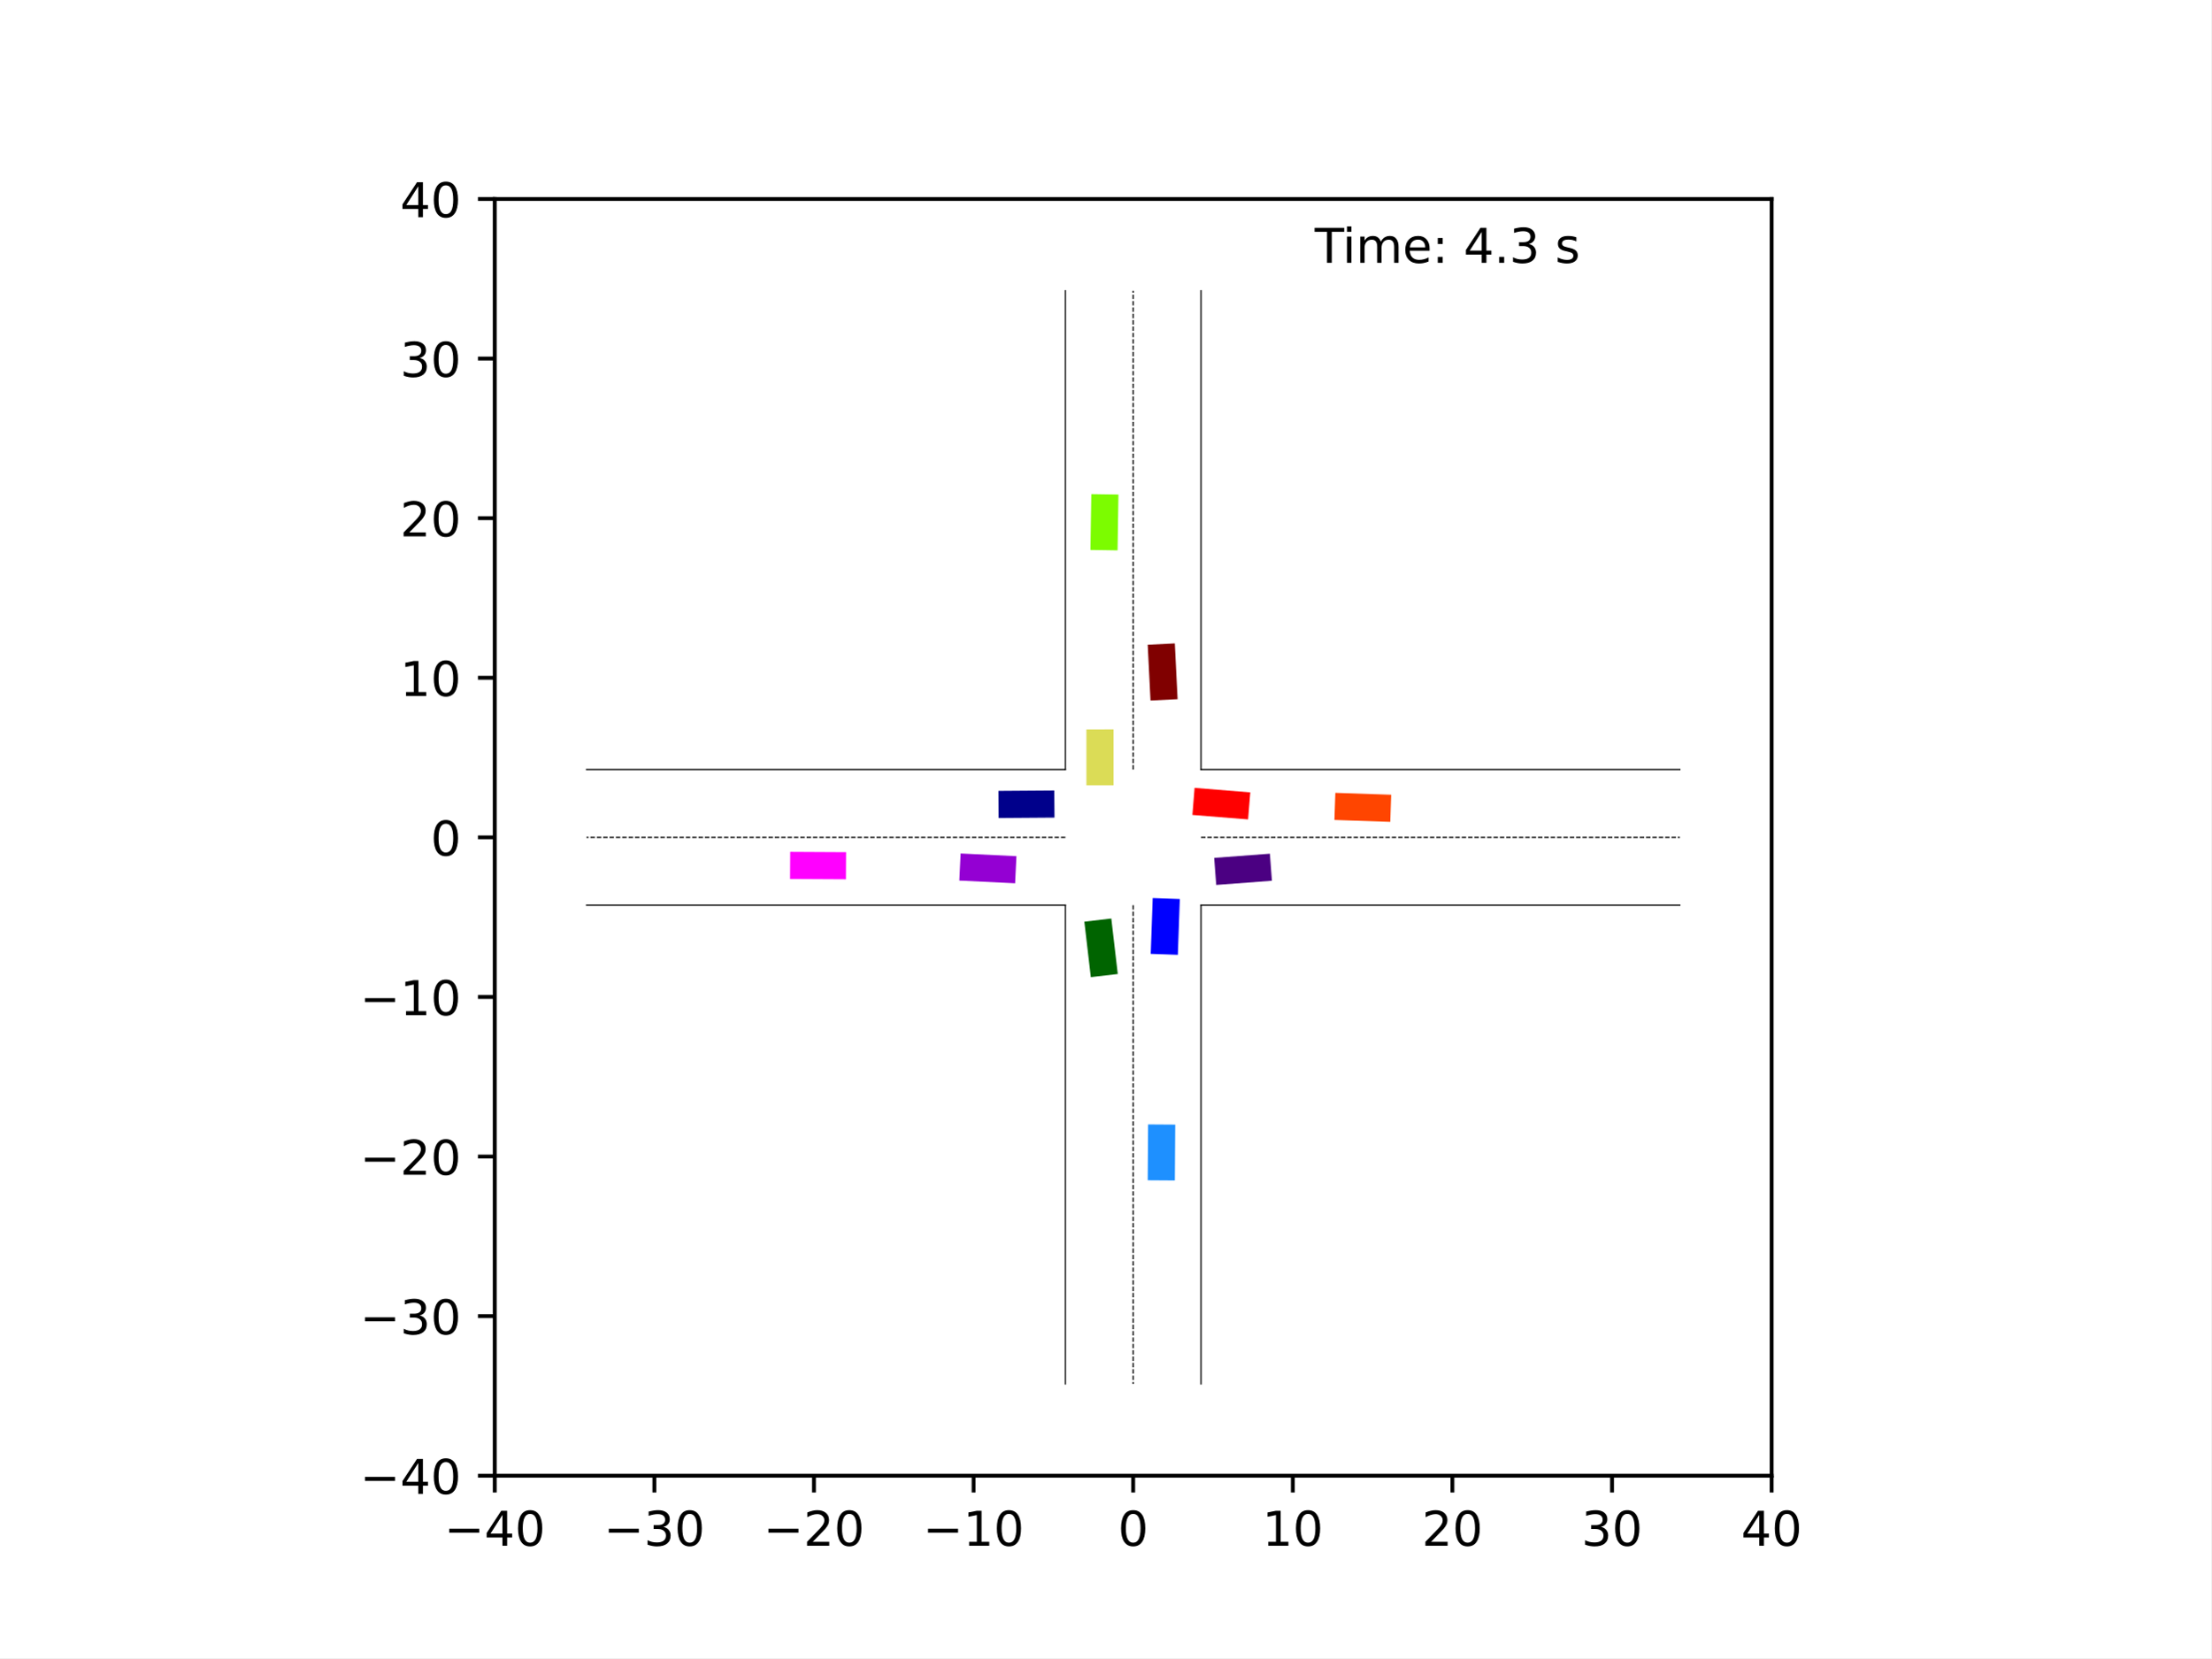
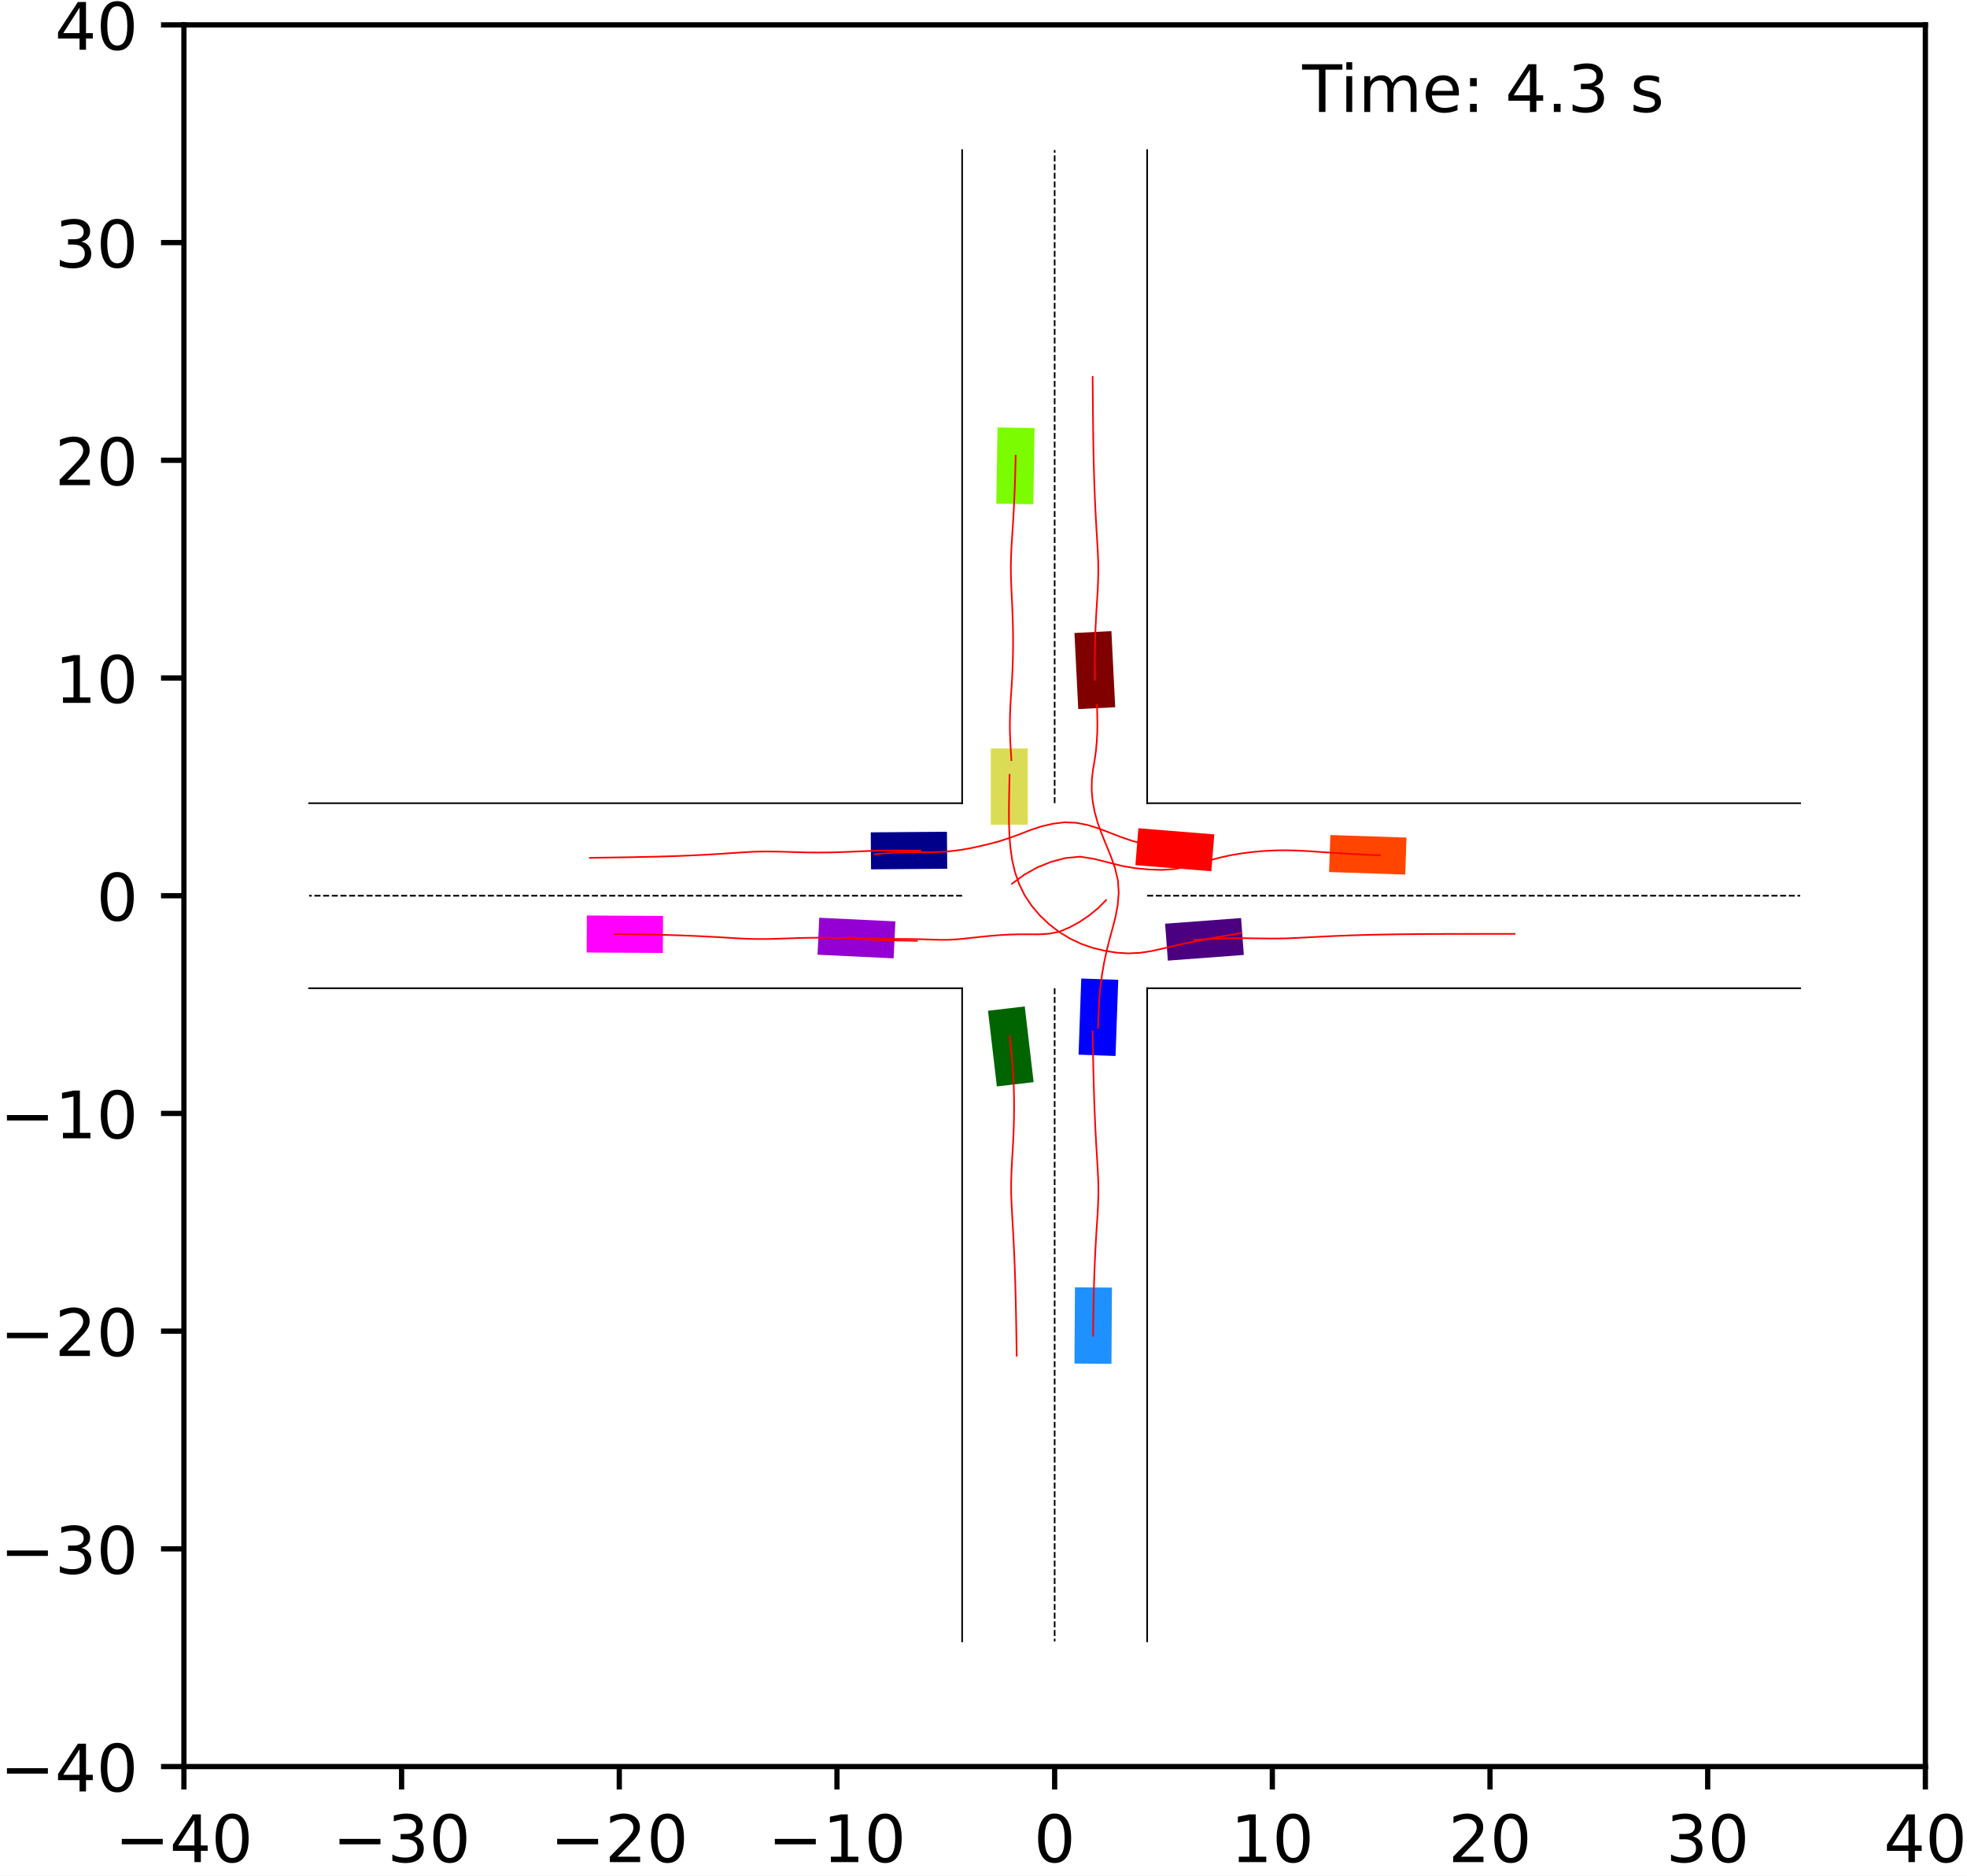
- <svg xmlns="http://www.w3.org/2000/svg" xmlns:xlink="http://www.w3.org/1999/xlink" width="460.8pt" height="345.6pt" viewBox="0 0 460.8 345.6" version="1.1">
+ <svg xmlns="http://www.w3.org/2000/svg" xmlns:xlink="http://www.w3.org/1999/xlink" width="300.579pt" height="286.589pt" viewBox="0 0 300.579 286.589" version="1.1">
  <defs>
    <style type="text/css">*{stroke-linejoin: round; stroke-linecap: butt}</style>
  </defs>
  <g id="figure_1">
    <g id="patch_1">
-       <path d="M 0 345.6  L 460.8 345.6  L 460.8 0  L 0 0  z " style="fill: #ffffff" />
+       <path d="M 0 286.589  L 300.579 286.589  L 300.579 0  L 0 0  z " style="fill: #ffffff" />
    </g>
    <g id="axes_1">
      <g id="patch_2">
-         <path d="M 103.104 307.584  L 369.216 307.584  L 369.216 41.472  L 103.104 41.472  z " style="fill: #ffffff" />
+         <path d="M 28.105 269.911  L 294.217 269.911  L 294.217 3.799  L 28.105 3.799  z " style="fill: #ffffff" />
      </g>
      <g id="patch_3">
-         <path d="M 219.718 164.759  L 208.076 164.846  L 208.119 170.501  L 219.761 170.414  z " clip-path="url(#p2f46a9be06)" style="fill: #00008b" />
+         <path d="M 144.703 127.082  L 133.061 127.173  L 133.105 132.827  L 144.747 132.736  z " clip-path="url(#p0baf803052)" style="fill: #00008b" />
      </g>
      <g id="patch_4">
-         <path d="M 245.416 145.73  L 244.834 134.102  L 239.186 134.385  L 239.768 146.013  z " clip-path="url(#p2f46a9be06)" style="fill: #800000" />
+         <path d="M 170.417 108.057  L 169.834 96.43  L 164.186 96.713  L 164.769 108.34  z " clip-path="url(#p0baf803052)" style="fill: #800000" />
      </g>
      <g id="patch_5">
-         <path d="M 225.98 192.104  L 227.329 203.668  L 232.946 203.012  L 231.597 191.448  z " clip-path="url(#p2f46a9be06)" style="fill: #006400" />
+         <path d="M 150.977 154.432  L 152.332 165.995  L 157.948 165.337  L 156.594 153.774  z " clip-path="url(#p0baf803052)" style="fill: #006400" />
      </g>
      <g id="patch_6">
-         <path d="M 253.463 184.447  L 265.072 183.576  L 264.649 177.937  L 253.04 178.808  z " clip-path="url(#p2f46a9be06)" style="fill: #4b0082" />
+         <path d="M 178.461 146.772  L 190.071 145.905  L 189.65 140.265  L 178.04 141.133  z " clip-path="url(#p0baf803052)" style="fill: #4b0082" />
      </g>
      <g id="patch_7">
-         <path d="M 245.466 199.014  L 245.878 187.379  L 240.227 187.179  L 239.815 198.814  z " clip-path="url(#p2f46a9be06)" style="fill: #0000ff" />
+         <path d="M 170.467 161.342  L 170.879 149.706  L 165.228 149.506  L 164.815 161.141  z " clip-path="url(#p0baf803052)" style="fill: #0000ff" />
      </g>
      <g id="patch_8">
-         <path d="M 260.561 165.156  L 248.956 164.22  L 248.502 169.857  L 260.106 170.792  z " clip-path="url(#p2f46a9be06)" style="fill: #ff0000" />
+         <path d="M 185.561 127.483  L 173.956 126.547  L 173.502 132.184  L 185.106 133.119  z " clip-path="url(#p0baf803052)" style="fill: #ff0000" />
      </g>
      <g id="patch_9">
-         <path d="M 226.409 152.034  L 226.411 163.676  L 232.066 163.675  L 232.063 152.033  z " clip-path="url(#p2f46a9be06)" style="fill: #dbdc56" />
+         <path d="M 151.406 114.358  L 151.407 126  L 157.062 126  L 157.061 114.357  z " clip-path="url(#p0baf803052)" style="fill: #dbdc56" />
      </g>
      <g id="patch_10">
-         <path d="M 199.925 183.542  L 211.554 184.099  L 211.825 178.451  L 200.196 177.893  z " clip-path="url(#p2f46a9be06)" style="fill: #9400d3" />
+         <path d="M 124.926 145.871  L 136.555 146.426  L 136.825 140.777  L 125.196 140.222  z " clip-path="url(#p0baf803052)" style="fill: #9400d3" />
      </g>
      <g id="patch_11">
-         <path d="M 244.842 246.046  L 244.92 234.404  L 239.265 234.366  L 239.187 246.008  z " clip-path="url(#p2f46a9be06)" style="fill: #1e90ff" />
+         <path d="M 169.842 208.373  L 169.92 196.731  L 164.266 196.693  L 164.188 208.335  z " clip-path="url(#p0baf803052)" style="fill: #1e90ff" />
      </g>
      <g id="patch_12">
-         <path d="M 289.923 165.647  L 278.288 165.253  L 278.097 170.905  L 289.732 171.299  z " clip-path="url(#p2f46a9be06)" style="fill: #ff4500" />
+         <path d="M 214.924 127.974  L 203.288 127.581  L 203.097 133.232  L 214.733 133.626  z " clip-path="url(#p0baf803052)" style="fill: #ff4500" />
      </g>
      <g id="patch_13">
-         <path d="M 227.433 102.984  L 227.248 114.625  L 232.902 114.715  L 233.087 103.074  z " clip-path="url(#p2f46a9be06)" style="fill: #7cfc00" />
+         <path d="M 152.433 65.311  L 152.247 76.952  L 157.901 77.043  L 158.088 65.402  z " clip-path="url(#p0baf803052)" style="fill: #7cfc00" />
      </g>
      <g id="patch_14">
-         <path d="M 164.649 183.207  L 176.292 183.272  L 176.323 177.617  L 164.681 177.552  z " clip-path="url(#p2f46a9be06)" style="fill: #ff00ff" />
+         <path d="M 89.65 145.534  L 101.292 145.599  L 101.324 139.945  L 89.682 139.879  z " clip-path="url(#p0baf803052)" style="fill: #ff00ff" />
      </g>
      <g id="matplotlib.axis_1">
        <g id="xtick_1">
          <g id="line2d_1">
            <defs>
-               <path id="m5a38e7b22b" d="M 0 0  L 0 3.5  " style="stroke: #000000; stroke-width: 0.8" />
+               <path id="m1257ad111f" d="M 0 0  L 0 3.5  " style="stroke: #000000; stroke-width: 0.8" />
            </defs>
            <g>
-               <use xlink:href="#m5a38e7b22b" x="103.104" y="307.584" style="stroke: #000000; stroke-width: 0.8" />
+               <use xlink:href="#m1257ad111f" x="28.105" y="269.911" style="stroke: #000000; stroke-width: 0.8" />
            </g>
          </g>
          <g id="text_1">
-             <g transform="translate(92.55166 322.1824) scale(0.1 -0.1)">
+             <g transform="translate(17.55234 284.5097) scale(0.1 -0.1)">
              <defs>
                <path id="DejaVuSans-2212" d="M 678 2272  L 4684 2272  L 4684 1741  L 678 1741  L 678 2272  z " transform="scale(0.015625)" />
                <path id="DejaVuSans-34" d="M 2419 4116  L 825 1625  L 2419 1625  L 2419 4116  z M 2253 4666  L 3047 4666  L 3047 1625  L 3713 1625  L 3713 1100  L 3047 1100  L 3047 0  L 2419 0  L 2419 1100  L 313 1100  L 313 1709  L 2253 4666  z " transform="scale(0.015625)" />
                <path id="DejaVuSans-30" d="M 2034 4250  Q 1547 4250 1301 3770  Q 1056 3291 1056 2328  Q 1056 1369 1301 889  Q 1547 409 2034 409  Q 2525 409 2770 889  Q 3016 1369 3016 2328  Q 3016 3291 2770 3770  Q 2525 4250 2034 4250  z M 2034 4750  Q 2819 4750 3233 4129  Q 3647 3509 3647 2328  Q 3647 1150 3233 529  Q 2819 -91 2034 -91  Q 1250 -91 836 529  Q 422 1150 422 2328  Q 422 3509 836 4129  Q 1250 4750 2034 4750  z " transform="scale(0.015625)" />
              </defs>
              <use xlink:href="#DejaVuSans-2212" />
              <use xlink:href="#DejaVuSans-34" x="83.789" />
              <use xlink:href="#DejaVuSans-30" x="147.412" />
            </g>
          </g>
        </g>
        <g id="xtick_2">
          <g id="line2d_2">
            <g>
-               <use xlink:href="#m5a38e7b22b" x="136.368" y="307.584" style="stroke: #000000; stroke-width: 0.8" />
+               <use xlink:href="#m1257ad111f" x="61.369" y="269.911" style="stroke: #000000; stroke-width: 0.8" />
            </g>
          </g>
          <g id="text_2">
-             <g transform="translate(125.8157 322.1824) scale(0.1 -0.1)">
+             <g transform="translate(50.81634 284.5097) scale(0.1 -0.1)">
              <defs>
                <path id="DejaVuSans-33" d="M 2597 2516  Q 3050 2419 3304 2112  Q 3559 1806 3559 1356  Q 3559 666 3084 287  Q 2609 -91 1734 -91  Q 1441 -91 1130 -33  Q 819 25 488 141  L 488 750  Q 750 597 1062 519  Q 1375 441 1716 441  Q 2309 441 2620 675  Q 2931 909 2931 1356  Q 2931 1769 2642 2001  Q 2353 2234 1838 2234  L 1294 2234  L 1294 2753  L 1863 2753  Q 2328 2753 2575 2939  Q 2822 3125 2822 3475  Q 2822 3834 2567 4026  Q 2313 4219 1838 4219  Q 1578 4219 1281 4162  Q 984 4106 628 3988  L 628 4550  Q 988 4650 1302 4700  Q 1616 4750 1894 4750  Q 2613 4750 3031 4423  Q 3450 4097 3450 3541  Q 3450 3153 3228 2886  Q 3006 2619 2597 2516  z " transform="scale(0.015625)" />
              </defs>
              <use xlink:href="#DejaVuSans-2212" />
              <use xlink:href="#DejaVuSans-33" x="83.789" />
              <use xlink:href="#DejaVuSans-30" x="147.412" />
            </g>
          </g>
        </g>
        <g id="xtick_3">
          <g id="line2d_3">
            <g>
-               <use xlink:href="#m5a38e7b22b" x="169.632" y="307.584" style="stroke: #000000; stroke-width: 0.8" />
+               <use xlink:href="#m1257ad111f" x="94.633" y="269.911" style="stroke: #000000; stroke-width: 0.8" />
            </g>
          </g>
          <g id="text_3">
-             <g transform="translate(159.0797 322.1824) scale(0.1 -0.1)">
+             <g transform="translate(84.08034 284.5097) scale(0.1 -0.1)">
              <defs>
                <path id="DejaVuSans-32" d="M 1228 531  L 3431 531  L 3431 0  L 469 0  L 469 531  Q 828 903 1448 1529  Q 2069 2156 2228 2338  Q 2531 2678 2651 2914  Q 2772 3150 2772 3378  Q 2772 3750 2511 3984  Q 2250 4219 1831 4219  Q 1534 4219 1204 4116  Q 875 4013 500 3803  L 500 4441  Q 881 4594 1212 4672  Q 1544 4750 1819 4750  Q 2544 4750 2975 4387  Q 3406 4025 3406 3419  Q 3406 3131 3298 2873  Q 3191 2616 2906 2266  Q 2828 2175 2409 1742  Q 1991 1309 1228 531  z " transform="scale(0.015625)" />
              </defs>
              <use xlink:href="#DejaVuSans-2212" />
              <use xlink:href="#DejaVuSans-32" x="83.789" />
              <use xlink:href="#DejaVuSans-30" x="147.412" />
            </g>
          </g>
        </g>
        <g id="xtick_4">
          <g id="line2d_4">
            <g>
-               <use xlink:href="#m5a38e7b22b" x="202.896" y="307.584" style="stroke: #000000; stroke-width: 0.8" />
+               <use xlink:href="#m1257ad111f" x="127.897" y="269.911" style="stroke: #000000; stroke-width: 0.8" />
            </g>
          </g>
          <g id="text_4">
-             <g transform="translate(192.3437 322.1824) scale(0.1 -0.1)">
+             <g transform="translate(117.3443 284.5097) scale(0.1 -0.1)">
              <defs>
                <path id="DejaVuSans-31" d="M 794 531  L 1825 531  L 1825 4091  L 703 3866  L 703 4441  L 1819 4666  L 2450 4666  L 2450 531  L 3481 531  L 3481 0  L 794 0  L 794 531  z " transform="scale(0.015625)" />
              </defs>
              <use xlink:href="#DejaVuSans-2212" />
              <use xlink:href="#DejaVuSans-31" x="83.789" />
              <use xlink:href="#DejaVuSans-30" x="147.412" />
            </g>
          </g>
        </g>
        <g id="xtick_5">
          <g id="line2d_5">
            <g>
-               <use xlink:href="#m5a38e7b22b" x="236.16" y="307.584" style="stroke: #000000; stroke-width: 0.8" />
+               <use xlink:href="#m1257ad111f" x="161.161" y="269.911" style="stroke: #000000; stroke-width: 0.8" />
            </g>
          </g>
          <g id="text_5">
-             <g transform="translate(232.9787 322.1824) scale(0.1 -0.1)">
+             <g transform="translate(157.9794 284.5097) scale(0.1 -0.1)">
              <use xlink:href="#DejaVuSans-30" />
            </g>
          </g>
        </g>
        <g id="xtick_6">
          <g id="line2d_6">
            <g>
-               <use xlink:href="#m5a38e7b22b" x="269.424" y="307.584" style="stroke: #000000; stroke-width: 0.8" />
+               <use xlink:href="#m1257ad111f" x="194.425" y="269.911" style="stroke: #000000; stroke-width: 0.8" />
            </g>
          </g>
          <g id="text_6">
-             <g transform="translate(263.0615 322.1824) scale(0.1 -0.1)">
+             <g transform="translate(188.0622 284.5097) scale(0.1 -0.1)">
              <use xlink:href="#DejaVuSans-31" />
              <use xlink:href="#DejaVuSans-30" x="63.623" />
            </g>
          </g>
        </g>
        <g id="xtick_7">
          <g id="line2d_7">
            <g>
-               <use xlink:href="#m5a38e7b22b" x="302.688" y="307.584" style="stroke: #000000; stroke-width: 0.8" />
+               <use xlink:href="#m1257ad111f" x="227.689" y="269.911" style="stroke: #000000; stroke-width: 0.8" />
            </g>
          </g>
          <g id="text_7">
-             <g transform="translate(296.3255 322.1824) scale(0.1 -0.1)">
+             <g transform="translate(221.3262 284.5097) scale(0.1 -0.1)">
              <use xlink:href="#DejaVuSans-32" />
              <use xlink:href="#DejaVuSans-30" x="63.623" />
            </g>
          </g>
        </g>
        <g id="xtick_8">
          <g id="line2d_8">
            <g>
-               <use xlink:href="#m5a38e7b22b" x="335.952" y="307.584" style="stroke: #000000; stroke-width: 0.8" />
+               <use xlink:href="#m1257ad111f" x="260.953" y="269.911" style="stroke: #000000; stroke-width: 0.8" />
            </g>
          </g>
          <g id="text_8">
-             <g transform="translate(329.5895 322.1824) scale(0.1 -0.1)">
+             <g transform="translate(254.5902 284.5097) scale(0.1 -0.1)">
              <use xlink:href="#DejaVuSans-33" />
              <use xlink:href="#DejaVuSans-30" x="63.623" />
            </g>
          </g>
        </g>
        <g id="xtick_9">
          <g id="line2d_9">
            <g>
-               <use xlink:href="#m5a38e7b22b" x="369.216" y="307.584" style="stroke: #000000; stroke-width: 0.8" />
+               <use xlink:href="#m1257ad111f" x="294.217" y="269.911" style="stroke: #000000; stroke-width: 0.8" />
            </g>
          </g>
          <g id="text_9">
-             <g transform="translate(362.8535 322.1824) scale(0.1 -0.1)">
+             <g transform="translate(287.8542 284.5097) scale(0.1 -0.1)">
              <use xlink:href="#DejaVuSans-34" />
              <use xlink:href="#DejaVuSans-30" x="63.623" />
            </g>
          </g>
        </g>
      </g>
      <g id="matplotlib.axis_2">
        <g id="ytick_1">
          <g id="line2d_10">
            <defs>
-               <path id="m1112b8cba6" d="M 0 0  L -3.5 0  " style="stroke: #000000; stroke-width: 0.8" />
+               <path id="m0900002d06" d="M 0 0  L -3.5 0  " style="stroke: #000000; stroke-width: 0.8" />
            </defs>
            <g>
-               <use xlink:href="#m1112b8cba6" x="103.104" y="307.584" style="stroke: #000000; stroke-width: 0.8" />
+               <use xlink:href="#m0900002d06" x="28.105" y="269.911" style="stroke: #000000; stroke-width: 0.8" />
            </g>
          </g>
          <g id="text_10">
-             <g transform="translate(74.99931 311.3832) scale(0.1 -0.1)">
+             <g transform="translate(0 273.7104) scale(0.1 -0.1)">
              <use xlink:href="#DejaVuSans-2212" />
              <use xlink:href="#DejaVuSans-34" x="83.789" />
              <use xlink:href="#DejaVuSans-30" x="147.412" />
            </g>
          </g>
        </g>
        <g id="ytick_2">
          <g id="line2d_11">
            <g>
-               <use xlink:href="#m1112b8cba6" x="103.104" y="274.32" style="stroke: #000000; stroke-width: 0.8" />
+               <use xlink:href="#m0900002d06" x="28.105" y="236.647" style="stroke: #000000; stroke-width: 0.8" />
            </g>
          </g>
          <g id="text_11">
-             <g transform="translate(74.99931 278.1192) scale(0.1 -0.1)">
+             <g transform="translate(0 240.4464) scale(0.1 -0.1)">
              <use xlink:href="#DejaVuSans-2212" />
              <use xlink:href="#DejaVuSans-33" x="83.789" />
              <use xlink:href="#DejaVuSans-30" x="147.412" />
            </g>
          </g>
        </g>
        <g id="ytick_3">
          <g id="line2d_12">
            <g>
-               <use xlink:href="#m1112b8cba6" x="103.104" y="241.056" style="stroke: #000000; stroke-width: 0.8" />
+               <use xlink:href="#m0900002d06" x="28.105" y="203.383" style="stroke: #000000; stroke-width: 0.8" />
            </g>
          </g>
          <g id="text_12">
-             <g transform="translate(74.99931 244.8552) scale(0.1 -0.1)">
+             <g transform="translate(0 207.1824) scale(0.1 -0.1)">
              <use xlink:href="#DejaVuSans-2212" />
              <use xlink:href="#DejaVuSans-32" x="83.789" />
              <use xlink:href="#DejaVuSans-30" x="147.412" />
            </g>
          </g>
        </g>
        <g id="ytick_4">
          <g id="line2d_13">
            <g>
-               <use xlink:href="#m1112b8cba6" x="103.104" y="207.792" style="stroke: #000000; stroke-width: 0.8" />
+               <use xlink:href="#m0900002d06" x="28.105" y="170.119" style="stroke: #000000; stroke-width: 0.8" />
            </g>
          </g>
          <g id="text_13">
-             <g transform="translate(74.99931 211.5912) scale(0.1 -0.1)">
+             <g transform="translate(0 173.9184) scale(0.1 -0.1)">
              <use xlink:href="#DejaVuSans-2212" />
              <use xlink:href="#DejaVuSans-31" x="83.789" />
              <use xlink:href="#DejaVuSans-30" x="147.412" />
            </g>
          </g>
        </g>
        <g id="ytick_5">
          <g id="line2d_14">
            <g>
-               <use xlink:href="#m1112b8cba6" x="103.104" y="174.528" style="stroke: #000000; stroke-width: 0.8" />
+               <use xlink:href="#m0900002d06" x="28.105" y="136.855" style="stroke: #000000; stroke-width: 0.8" />
            </g>
          </g>
          <g id="text_14">
-             <g transform="translate(89.7415 178.3272) scale(0.1 -0.1)">
+             <g transform="translate(14.74219 140.6544) scale(0.1 -0.1)">
              <use xlink:href="#DejaVuSans-30" />
            </g>
          </g>
        </g>
        <g id="ytick_6">
          <g id="line2d_15">
            <g>
-               <use xlink:href="#m1112b8cba6" x="103.104" y="141.264" style="stroke: #000000; stroke-width: 0.8" />
+               <use xlink:href="#m0900002d06" x="28.105" y="103.591" style="stroke: #000000; stroke-width: 0.8" />
            </g>
          </g>
          <g id="text_15">
-             <g transform="translate(83.379 145.0632) scale(0.1 -0.1)">
+             <g transform="translate(8.379688 107.3904) scale(0.1 -0.1)">
              <use xlink:href="#DejaVuSans-31" />
              <use xlink:href="#DejaVuSans-30" x="63.623" />
            </g>
          </g>
        </g>
        <g id="ytick_7">
          <g id="line2d_16">
            <g>
-               <use xlink:href="#m1112b8cba6" x="103.104" y="108" style="stroke: #000000; stroke-width: 0.8" />
+               <use xlink:href="#m0900002d06" x="28.105" y="70.327" style="stroke: #000000; stroke-width: 0.8" />
            </g>
          </g>
          <g id="text_16">
-             <g transform="translate(83.379 111.7992) scale(0.1 -0.1)">
+             <g transform="translate(8.379688 74.12644) scale(0.1 -0.1)">
              <use xlink:href="#DejaVuSans-32" />
              <use xlink:href="#DejaVuSans-30" x="63.623" />
            </g>
          </g>
        </g>
        <g id="ytick_8">
          <g id="line2d_17">
            <g>
-               <use xlink:href="#m1112b8cba6" x="103.104" y="74.736" style="stroke: #000000; stroke-width: 0.8" />
+               <use xlink:href="#m0900002d06" x="28.105" y="37.063" style="stroke: #000000; stroke-width: 0.8" />
            </g>
          </g>
          <g id="text_17">
-             <g transform="translate(83.379 78.53522) scale(0.1 -0.1)">
+             <g transform="translate(8.379688 40.86244) scale(0.1 -0.1)">
              <use xlink:href="#DejaVuSans-33" />
              <use xlink:href="#DejaVuSans-30" x="63.623" />
            </g>
          </g>
        </g>
        <g id="ytick_9">
          <g id="line2d_18">
            <g>
-               <use xlink:href="#m1112b8cba6" x="103.104" y="41.472" style="stroke: #000000; stroke-width: 0.8" />
+               <use xlink:href="#m0900002d06" x="28.105" y="3.799" style="stroke: #000000; stroke-width: 0.8" />
            </g>
          </g>
          <g id="text_18">
-             <g transform="translate(83.379 45.27122) scale(0.1 -0.1)">
+             <g transform="translate(8.379688 7.598437) scale(0.1 -0.1)">
              <use xlink:href="#DejaVuSans-34" />
              <use xlink:href="#DejaVuSans-30" x="63.623" />
            </g>
          </g>
        </g>
      </g>
      <g id="line2d_19">
-         <path d="M 250.297 288.457  L 250.297 188.665  " clip-path="url(#p2f46a9be06)" style="fill: none; stroke: #000000; stroke-width: 0.25; stroke-linecap: square" />
+         <path d="M 175.298 250.784  L 175.298 150.992  " clip-path="url(#p0baf803052)" style="fill: none; stroke: #000000; stroke-width: 0.25; stroke-linecap: square" />
      </g>
      <g id="line2d_20">
-         <path d="M 250.297 188.665  L 350.089 188.665  " clip-path="url(#p2f46a9be06)" style="fill: none; stroke: #000000; stroke-width: 0.25; stroke-linecap: square" />
+         <path d="M 175.298 150.992  L 275.09 150.992  " clip-path="url(#p0baf803052)" style="fill: none; stroke: #000000; stroke-width: 0.25; stroke-linecap: square" />
      </g>
      <g id="line2d_21">
-         <path d="M 350.089 160.391  L 250.297 160.391  " clip-path="url(#p2f46a9be06)" style="fill: none; stroke: #000000; stroke-width: 0.25; stroke-linecap: square" />
+         <path d="M 275.09 122.718  L 175.298 122.718  " clip-path="url(#p0baf803052)" style="fill: none; stroke: #000000; stroke-width: 0.25; stroke-linecap: square" />
      </g>
      <g id="line2d_22">
-         <path d="M 250.297 160.391  L 250.297 60.599  " clip-path="url(#p2f46a9be06)" style="fill: none; stroke: #000000; stroke-width: 0.25; stroke-linecap: square" />
+         <path d="M 175.298 122.718  L 175.298 22.926  " clip-path="url(#p0baf803052)" style="fill: none; stroke: #000000; stroke-width: 0.25; stroke-linecap: square" />
      </g>
      <g id="line2d_23">
-         <path d="M 222.023 60.599  L 222.023 160.391  " clip-path="url(#p2f46a9be06)" style="fill: none; stroke: #000000; stroke-width: 0.25; stroke-linecap: square" />
+         <path d="M 147.023 22.926  L 147.023 122.718  " clip-path="url(#p0baf803052)" style="fill: none; stroke: #000000; stroke-width: 0.25; stroke-linecap: square" />
      </g>
      <g id="line2d_24">
-         <path d="M 222.023 160.391  L 122.231 160.391  " clip-path="url(#p2f46a9be06)" style="fill: none; stroke: #000000; stroke-width: 0.25; stroke-linecap: square" />
+         <path d="M 147.023 122.718  L 47.231 122.718  " clip-path="url(#p0baf803052)" style="fill: none; stroke: #000000; stroke-width: 0.25; stroke-linecap: square" />
      </g>
      <g id="line2d_25">
-         <path d="M 122.231 188.665  L 222.023 188.665  " clip-path="url(#p2f46a9be06)" style="fill: none; stroke: #000000; stroke-width: 0.25; stroke-linecap: square" />
+         <path d="M 47.231 150.992  L 147.023 150.992  " clip-path="url(#p0baf803052)" style="fill: none; stroke: #000000; stroke-width: 0.25; stroke-linecap: square" />
      </g>
      <g id="line2d_26">
-         <path d="M 222.023 188.665  L 222.023 288.457  " clip-path="url(#p2f46a9be06)" style="fill: none; stroke: #000000; stroke-width: 0.25; stroke-linecap: square" />
+         <path d="M 147.023 150.992  L 147.023 250.784  " clip-path="url(#p0baf803052)" style="fill: none; stroke: #000000; stroke-width: 0.25; stroke-linecap: square" />
      </g>
      <g id="line2d_27">
-         <path d="M 250.297 174.528  L 350.089 174.528  " clip-path="url(#p2f46a9be06)" style="fill: none; stroke-dasharray: 0.925,0.4; stroke-dashoffset: 0; stroke: #000000; stroke-width: 0.25" />
+         <path d="M 175.298 136.855  L 275.09 136.855  " clip-path="url(#p0baf803052)" style="fill: none; stroke-dasharray: 0.925,0.4; stroke-dashoffset: 0; stroke: #000000; stroke-width: 0.25" />
      </g>
      <g id="line2d_28">
-         <path d="M 236.16 160.391  L 236.16 60.599  " clip-path="url(#p2f46a9be06)" style="fill: none; stroke-dasharray: 0.925,0.4; stroke-dashoffset: 0; stroke: #000000; stroke-width: 0.25" />
+         <path d="M 161.161 122.718  L 161.161 22.926  " clip-path="url(#p0baf803052)" style="fill: none; stroke-dasharray: 0.925,0.4; stroke-dashoffset: 0; stroke: #000000; stroke-width: 0.25" />
      </g>
      <g id="line2d_29">
-         <path d="M 222.023 174.528  L 122.231 174.528  " clip-path="url(#p2f46a9be06)" style="fill: none; stroke-dasharray: 0.925,0.4; stroke-dashoffset: 0; stroke: #000000; stroke-width: 0.25" />
+         <path d="M 147.023 136.855  L 47.231 136.855  " clip-path="url(#p0baf803052)" style="fill: none; stroke-dasharray: 0.925,0.4; stroke-dashoffset: 0; stroke: #000000; stroke-width: 0.25" />
      </g>
      <g id="line2d_30">
-         <path d="M 236.16 188.665  L 236.16 288.457  " clip-path="url(#p2f46a9be06)" style="fill: none; stroke-dasharray: 0.925,0.4; stroke-dashoffset: 0; stroke: #000000; stroke-width: 0.25" />
+         <path d="M 161.161 150.992  L 161.161 250.784  " clip-path="url(#p0baf803052)" style="fill: none; stroke-dasharray: 0.925,0.4; stroke-dashoffset: 0; stroke: #000000; stroke-width: 0.25" />
+       </g>
+       <g id="line2d_31">
+         <path d="M 140.649 129.96  L 138.904 129.954  L 137.167 129.954  L 135.438 129.959  L 133.717 129.986  L 132.005 130.051  L 130.299 130.125  L 128.599 130.191  L 126.903 130.237  L 125.212 130.255  L 123.525 130.245  L 121.842 130.21  L 120.163 130.153  L 118.485 130.115  L 116.81 130.1  L 115.137 130.139  L 113.467 130.233  L 111.799 130.341  L 110.133 130.453  L 108.468 130.555  L 106.802 130.645  L 105.136 130.722  L 103.47 130.789  L 101.804 130.845  L 100.139 130.891  L 98.472 130.93  L 96.806 130.963  L 95.14 130.992  L 93.474 131.017  L 91.808 131.041  L 90.142 131.065  " clip-path="url(#p0baf803052)" style="fill: none; stroke: #ff0000; stroke-width: 0.25; stroke-linecap: square" />
+       </g>
+       <g id="line2d_32">
+         <path d="M 167.309 103.855  L 167.301 102.385  L 167.296 100.903  L 167.309 99.411  L 167.342 97.908  L 167.392 96.397  L 167.46 94.879  L 167.543 93.353  L 167.641 91.822  L 167.735 90.284  L 167.801 88.741  L 167.835 87.192  L 167.812 85.639  L 167.741 84.085  L 167.653 82.53  L 167.558 80.974  L 167.469 79.417  L 167.389 77.859  L 167.317 76.3  L 167.255 74.74  L 167.202 73.18  L 167.156 71.62  L 167.118 70.06  L 167.087 68.501  L 167.061 66.941  L 167.04 65.381  L 167.022 63.822  L 167.007 62.263  L 166.993 60.704  L 166.98 59.145  L 166.966 57.586  " clip-path="url(#p0baf803052)" style="fill: none; stroke: #ff0000; stroke-width: 0.25; stroke-linecap: square" />
+       </g>
+       <g id="line2d_33">
+         <path d="M 154.3 158.313  L 154.463 159.885  L 154.622 161.459  L 154.755 163.038  L 154.854 164.623  L 154.92 166.213  L 154.956 167.81  L 154.963 169.411  L 154.943 171.017  L 154.898 172.628  L 154.831 174.244  L 154.744 175.863  L 154.642 177.486  L 154.564 179.114  L 154.514 180.748  L 154.518 182.386  L 154.583 184.026  L 154.668 185.668  L 154.764 187.311  L 154.855 188.957  L 154.937 190.605  L 155.01 192.255  L 155.074 193.906  L 155.129 195.558  L 155.176 197.211  L 155.217 198.865  L 155.252 200.519  L 155.282 202.174  L 155.31 203.829  L 155.337 205.484  L 155.363 207.139  " clip-path="url(#p0baf803052)" style="fill: none; stroke: #ff0000; stroke-width: 0.25; stroke-linecap: square" />
+       </g>
+       <g id="line2d_34">
+         <path d="M 182.467 143.627  L 184.056 143.519  L 185.648 143.433  L 187.244 143.375  L 188.844 143.347  L 190.448 143.347  L 192.056 143.372  L 193.668 143.389  L 195.284 143.394  L 196.904 143.36  L 198.527 143.285  L 200.152 143.2  L 201.781 143.113  L 203.414 143.034  L 205.05 142.965  L 206.688 142.906  L 208.33 142.856  L 209.974 142.815  L 211.62 142.782  L 213.267 142.755  L 214.917 142.735  L 216.567 142.72  L 218.218 142.708  L 219.871 142.701  L 221.523 142.696  L 223.177 142.692  L 224.831 142.691  L 226.485 142.69  L 228.139 142.69  L 229.793 142.69  L 231.448 142.689  " clip-path="url(#p0baf803052)" style="fill: none; stroke: #ff0000; stroke-width: 0.25; stroke-linecap: square" />
+       </g>
+       <g id="line2d_35">
+         <path d="M 167.806 157.041  L 167.847 155.424  L 167.914 153.793  L 168.022 152.146  L 168.188 150.483  L 168.416 148.805  L 168.713 147.112  L 169.077 145.404  L 169.507 143.681  L 169.981 141.939  L 170.442 140.162  L 170.793 138.331  L 170.951 136.451  L 170.837 134.553  L 170.405 132.696  L 169.78 130.902  L 169.065 129.161  L 168.368 127.443  L 167.746 125.739  L 167.271 124.038  L 166.961 122.355  L 166.821 120.708  L 166.85 119.114  L 167.025 117.583  L 167.278 116.112  L 167.474 114.672  L 167.602 113.253  L 167.679 111.851  L 167.695 110.459  L 167.67 109.074  L 167.636 107.692  " clip-path="url(#p0baf803052)" style="fill: none; stroke: #ff0000; stroke-width: 0.25; stroke-linecap: square" />
+       </g>
+       <g id="line2d_36">
+         <path d="M 181.183 130.011  L 179.531 129.833  L 177.872 129.606  L 176.211 129.304  L 174.552 128.913  L 172.898 128.436  L 171.251 127.874  L 169.613 127.238  L 167.956 126.6  L 166.249 126.061  L 164.485 125.714  L 162.688 125.635  L 160.912 125.856  L 159.186 126.249  L 157.533 126.796  L 155.942 127.411  L 154.38 127.989  L 152.835 128.496  L 151.301 128.914  L 149.784 129.273  L 148.288 129.598  L 146.801 129.857  L 145.322 130.044  L 143.848 130.157  L 142.38 130.206  L 140.917 130.203  L 139.459 130.206  L 138.004 130.228  L 136.551 130.285  L 135.102 130.389  L 133.655 130.522  " clip-path="url(#p0baf803052)" style="fill: none; stroke: #ff0000; stroke-width: 0.25; stroke-linecap: square" />
+       </g>
+       <g id="line2d_37">
+         <path d="M 154.272 118.389  L 154.234 120.179  L 154.197 121.991  L 154.173 123.824  L 154.181 125.679  L 154.246 127.553  L 154.394 129.441  L 154.656 131.334  L 155.088 133.209  L 155.725 135.036  L 156.574 136.781  L 157.653 138.398  L 158.91 139.879  L 160.316 141.215  L 161.85 142.39  L 163.49 143.39  L 165.212 144.205  L 166.99 144.827  L 168.801 145.259  L 170.616 145.559  L 172.43 145.666  L 174.226 145.578  L 175.987 145.311  L 177.709 144.919  L 179.419 144.52  L 181.124 144.146  L 182.829 143.795  L 184.533 143.466  L 186.237 143.155  L 187.943 142.856  L 189.648 142.563  " clip-path="url(#p0baf803052)" style="fill: none; stroke: #ff0000; stroke-width: 0.25; stroke-linecap: square" />
+       </g>
+       <g id="line2d_38">
+         <path d="M 129.619 143.245  L 130.876 143.324  L 132.113 143.384  L 133.331 143.427  L 134.53 143.455  L 135.712 143.461  L 136.878 143.463  L 138.03 143.464  L 139.172 143.473  L 140.307 143.494  L 141.442 143.528  L 142.581 143.568  L 143.733 143.599  L 144.905 143.591  L 146.102 143.529  L 147.33 143.419  L 148.593 143.28  L 149.897 143.135  L 151.245 143.002  L 152.638 142.887  L 154.077 142.798  L 155.562 142.751  L 157.09 142.749  L 158.66 142.756  L 160.27 142.669  L 161.893 142.354  L 163.447 141.688  L 164.961 140.866  L 166.411 139.892  L 167.772 138.774  L 169.022 137.526  " clip-path="url(#p0baf803052)" style="fill: none; stroke: #ff0000; stroke-width: 0.25; stroke-linecap: square" />
+       </g>
+       <g id="line2d_39">
+         <path d="M 167.035 204.083  L 167.054 202.533  L 167.074 200.983  L 167.101 199.432  L 167.134 197.882  L 167.176 196.332  L 167.226 194.781  L 167.285 193.231  L 167.354 191.681  L 167.434 190.131  L 167.523 188.581  L 167.622 187.032  L 167.727 185.483  L 167.802 183.931  L 167.846 182.378  L 167.838 180.825  L 167.772 179.272  L 167.688 177.721  L 167.591 176.171  L 167.501 174.621  L 167.418 173.07  L 167.344 171.519  L 167.277 169.969  L 167.22 168.418  L 167.169 166.867  L 167.125 165.316  L 167.086 163.765  L 167.051 162.214  L 167.018 160.663  L 166.987 159.112  L 166.956 157.561  " clip-path="url(#p0baf803052)" style="fill: none; stroke: #ff0000; stroke-width: 0.25; stroke-linecap: square" />
+       </g>
+       <g id="line2d_40">
+         <path d="M 210.876 130.688  L 209.011 130.603  L 207.17 130.512  L 205.353 130.409  L 203.559 130.295  L 201.787 130.173  L 200.035 130.049  L 198.3 129.96  L 196.579 129.915  L 194.872 129.931  L 193.176 130.019  L 191.49 130.166  L 189.81 130.378  L 188.133 130.657  L 186.458 131.023  L 184.777 131.475  L 183.075 131.975  L 181.317 132.44  L 179.48 132.785  L 177.561 132.91  L 175.58 132.85  L 173.55 132.655  L 171.484 132.307  L 169.403 131.783  L 167.279 131.247  L 165.08 130.889  L 162.831 131.097  L 160.627 131.679  L 158.5 132.537  L 156.493 133.658  L 154.642 135.025  " clip-path="url(#p0baf803052)" style="fill: none; stroke: #ff0000; stroke-width: 0.25; stroke-linecap: square" />
+       </g>
+       <g id="line2d_41">
+         <path d="M 155.207 69.627  L 155.167 71.177  L 155.125 72.727  L 155.074 74.277  L 155.013 75.826  L 154.941 77.375  L 154.859 78.923  L 154.766 80.471  L 154.663 82.019  L 154.566 83.567  L 154.501 85.117  L 154.465 86.669  L 154.483 88.22  L 154.544 89.77  L 154.618 91.32  L 154.691 92.869  L 154.748 94.419  L 154.788 95.969  L 154.807 97.52  L 154.804 99.071  L 154.778 100.621  L 154.729 102.172  L 154.657 103.722  L 154.562 105.271  L 154.453 106.821  L 154.372 108.373  L 154.328 109.927  L 154.319 111.482  L 154.365 113.037  L 154.455 114.591  L 154.553 116.144  " clip-path="url(#p0baf803052)" style="fill: none; stroke: #ff0000; stroke-width: 0.25; stroke-linecap: square" />
+       </g>
+       <g id="line2d_42">
+         <path d="M 93.937 142.723  L 95.487 142.739  L 97.038 142.757  L 98.59 142.781  L 100.142 142.811  L 101.694 142.848  L 103.245 142.893  L 104.797 142.948  L 106.348 143.011  L 107.899 143.085  L 109.448 143.168  L 110.997 143.261  L 112.544 143.361  L 114.092 143.432  L 115.639 143.475  L 117.186 143.473  L 118.731 143.431  L 120.273 143.379  L 121.814 143.327  L 123.352 143.291  L 124.889 143.275  L 126.423 143.28  L 127.955 143.308  L 129.483 143.359  L 131.009 143.435  L 132.53 143.534  L 134.051 143.613  L 135.572 143.66  L 137.091 143.698  L 138.609 143.719  L 140.126 143.749  " clip-path="url(#p0baf803052)" style="fill: none; stroke: #ff0000; stroke-width: 0.25; stroke-linecap: square" />
      </g>
      <g id="patch_15">
-         <path d="M 103.104 307.584  L 103.104 41.472  " style="fill: none; stroke: #000000; stroke-width: 0.8; stroke-linejoin: miter; stroke-linecap: square" />
+         <path d="M 28.105 269.911  L 28.105 3.799  " style="fill: none; stroke: #000000; stroke-width: 0.8; stroke-linejoin: miter; stroke-linecap: square" />
      </g>
      <g id="patch_16">
-         <path d="M 369.216 307.584  L 369.216 41.472  " style="fill: none; stroke: #000000; stroke-width: 0.8; stroke-linejoin: miter; stroke-linecap: square" />
+         <path d="M 294.217 269.911  L 294.217 3.799  " style="fill: none; stroke: #000000; stroke-width: 0.8; stroke-linejoin: miter; stroke-linecap: square" />
      </g>
      <g id="patch_17">
-         <path d="M 103.104 307.584  L 369.216 307.584  " style="fill: none; stroke: #000000; stroke-width: 0.8; stroke-linejoin: miter; stroke-linecap: square" />
+         <path d="M 28.105 269.911  L 294.217 269.911  " style="fill: none; stroke: #000000; stroke-width: 0.8; stroke-linejoin: miter; stroke-linecap: square" />
      </g>
      <g id="patch_18">
-         <path d="M 103.104 41.472  L 369.216 41.472  " style="fill: none; stroke: #000000; stroke-width: 0.8; stroke-linejoin: miter; stroke-linecap: square" />
+         <path d="M 28.105 3.799  L 294.217 3.799  " style="fill: none; stroke: #000000; stroke-width: 0.8; stroke-linejoin: miter; stroke-linecap: square" />
      </g>
      <g id="text_19">
-         <g transform="translate(273.9945 54.7776) scale(0.1 -0.1)">
+         <g transform="translate(198.9952 17.10482) scale(0.1 -0.1)">
          <defs>
            <path id="DejaVuSans-54" d="M -19 4666  L 3928 4666  L 3928 4134  L 2272 4134  L 2272 0  L 1638 0  L 1638 4134  L -19 4134  L -19 4666  z " transform="scale(0.015625)" />
            <path id="DejaVuSans-69" d="M 603 3500  L 1178 3500  L 1178 0  L 603 0  L 603 3500  z M 603 4863  L 1178 4863  L 1178 4134  L 603 4134  L 603 4863  z " transform="scale(0.015625)" />
            <path id="DejaVuSans-6d" d="M 3328 2828  Q 3544 3216 3844 3400  Q 4144 3584 4550 3584  Q 5097 3584 5394 3201  Q 5691 2819 5691 2113  L 5691 0  L 5113 0  L 5113 2094  Q 5113 2597 4934 2840  Q 4756 3084 4391 3084  Q 3944 3084 3684 2787  Q 3425 2491 3425 1978  L 3425 0  L 2847 0  L 2847 2094  Q 2847 2600 2669 2842  Q 2491 3084 2119 3084  Q 1678 3084 1418 2786  Q 1159 2488 1159 1978  L 1159 0  L 581 0  L 581 3500  L 1159 3500  L 1159 2956  Q 1356 3278 1631 3431  Q 1906 3584 2284 3584  Q 2666 3584 2933 3390  Q 3200 3197 3328 2828  z " transform="scale(0.015625)" />
            <path id="DejaVuSans-65" d="M 3597 1894  L 3597 1613  L 953 1613  Q 991 1019 1311 708  Q 1631 397 2203 397  Q 2534 397 2845 478  Q 3156 559 3463 722  L 3463 178  Q 3153 47 2828 -22  Q 2503 -91 2169 -91  Q 1331 -91 842 396  Q 353 884 353 1716  Q 353 2575 817 3079  Q 1281 3584 2069 3584  Q 2775 3584 3186 3129  Q 3597 2675 3597 1894  z M 3022 2063  Q 3016 2534 2758 2815  Q 2500 3097 2075 3097  Q 1594 3097 1305 2825  Q 1016 2553 972 2059  L 3022 2063  z " transform="scale(0.015625)" />
            <path id="DejaVuSans-3a" d="M 750 794  L 1409 794  L 1409 0  L 750 0  L 750 794  z M 750 3309  L 1409 3309  L 1409 2516  L 750 2516  L 750 3309  z " transform="scale(0.015625)" />
            <path id="DejaVuSans-20" transform="scale(0.015625)" />
            <path id="DejaVuSans-2e" d="M 684 794  L 1344 794  L 1344 0  L 684 0  L 684 794  z " transform="scale(0.015625)" />
            <path id="DejaVuSans-73" d="M 2834 3397  L 2834 2853  Q 2591 2978 2328 3040  Q 2066 3103 1784 3103  Q 1356 3103 1142 2972  Q 928 2841 928 2578  Q 928 2378 1081 2264  Q 1234 2150 1697 2047  L 1894 2003  Q 2506 1872 2764 1633  Q 3022 1394 3022 966  Q 3022 478 2636 193  Q 2250 -91 1575 -91  Q 1294 -91 989 -36  Q 684 19 347 128  L 347 722  Q 666 556 975 473  Q 1284 391 1588 391  Q 1994 391 2212 530  Q 2431 669 2431 922  Q 2431 1156 2273 1281  Q 2116 1406 1581 1522  L 1381 1569  Q 847 1681 609 1914  Q 372 2147 372 2553  Q 372 3047 722 3315  Q 1072 3584 1716 3584  Q 2034 3584 2315 3537  Q 2597 3491 2834 3397  z " transform="scale(0.015625)" />
          </defs>
          <use xlink:href="#DejaVuSans-54" />
          <use xlink:href="#DejaVuSans-69" x="57.959" />
          <use xlink:href="#DejaVuSans-6d" x="85.742" />
          <use xlink:href="#DejaVuSans-65" x="183.154" />
          <use xlink:href="#DejaVuSans-3a" x="244.678" />
          <use xlink:href="#DejaVuSans-20" x="278.369" />
          <use xlink:href="#DejaVuSans-34" x="310.156" />
          <use xlink:href="#DejaVuSans-2e" x="373.779" />
          <use xlink:href="#DejaVuSans-33" x="405.566" />
          <use xlink:href="#DejaVuSans-20" x="469.189" />
          <use xlink:href="#DejaVuSans-73" x="500.977" />
        </g>
      </g>
    </g>
  </g>
  <defs>
-     <clipPath id="p2f46a9be06">
-       <rect x="103.104" y="41.472" width="266.112" height="266.112" />
+     <clipPath id="p0baf803052">
+       <rect x="28.105" y="3.799" width="266.112" height="266.112" />
    </clipPath>
  </defs>
</svg>
